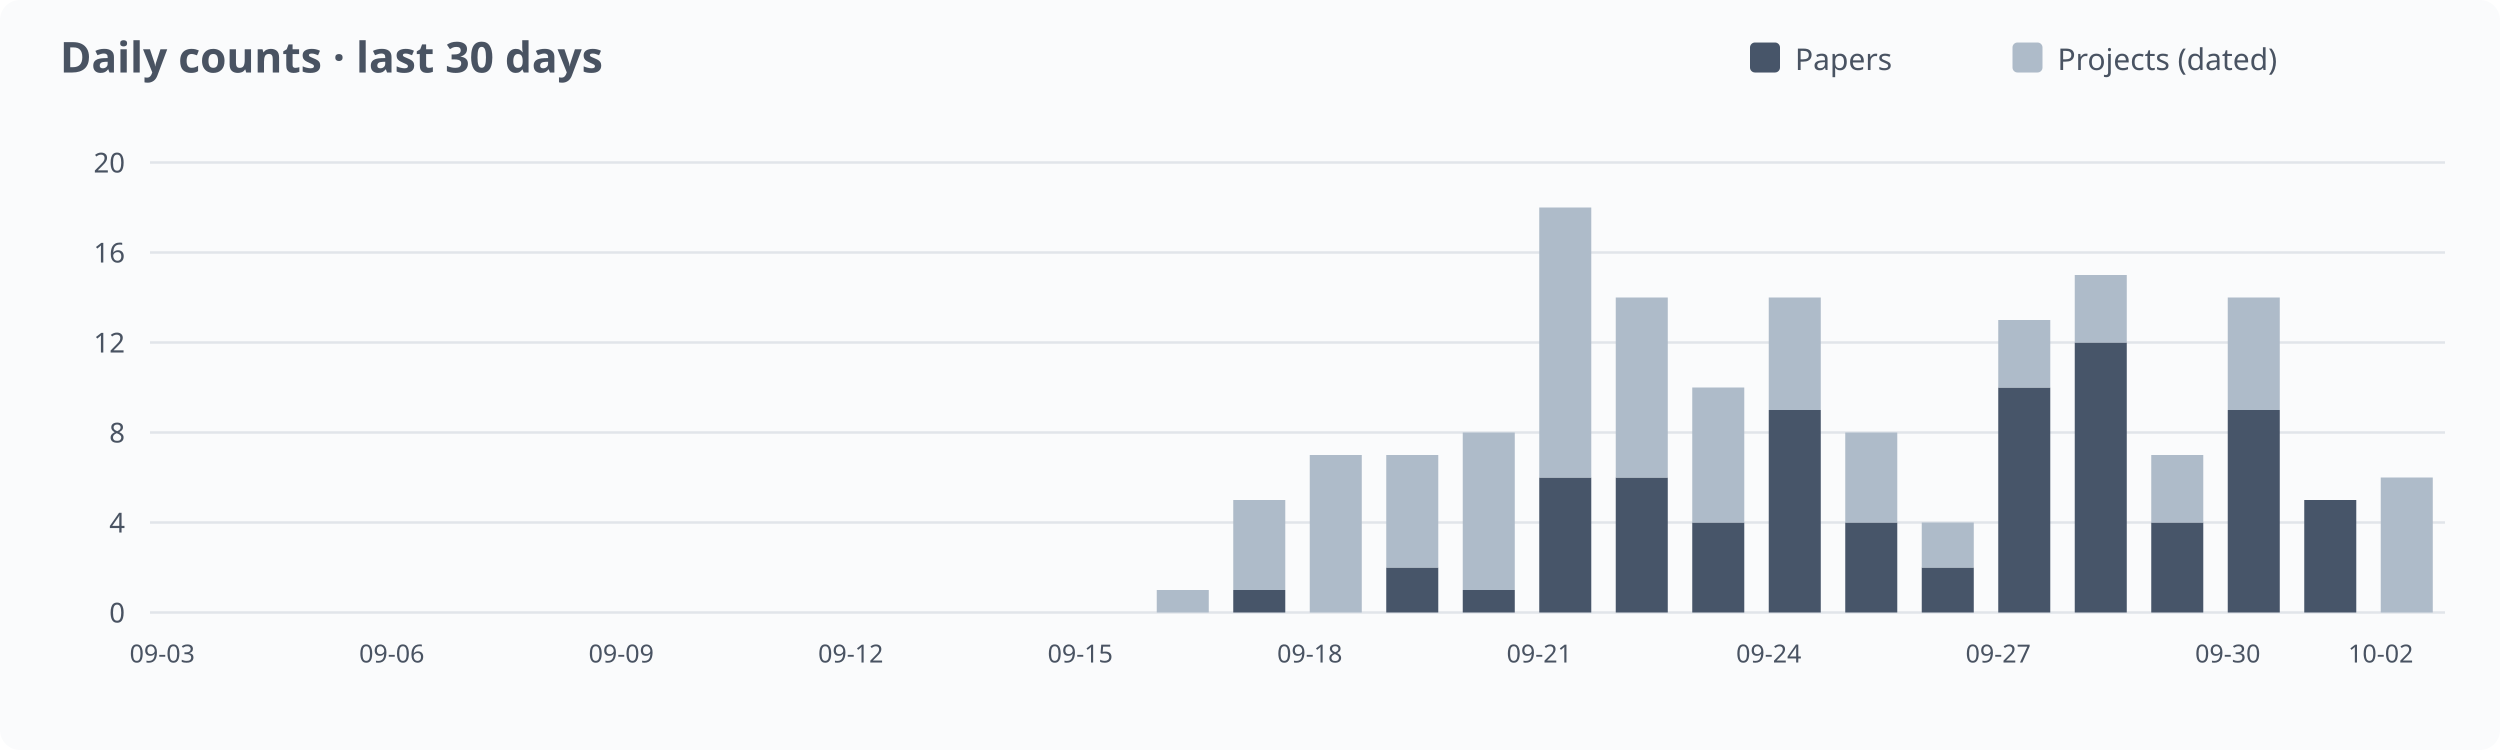
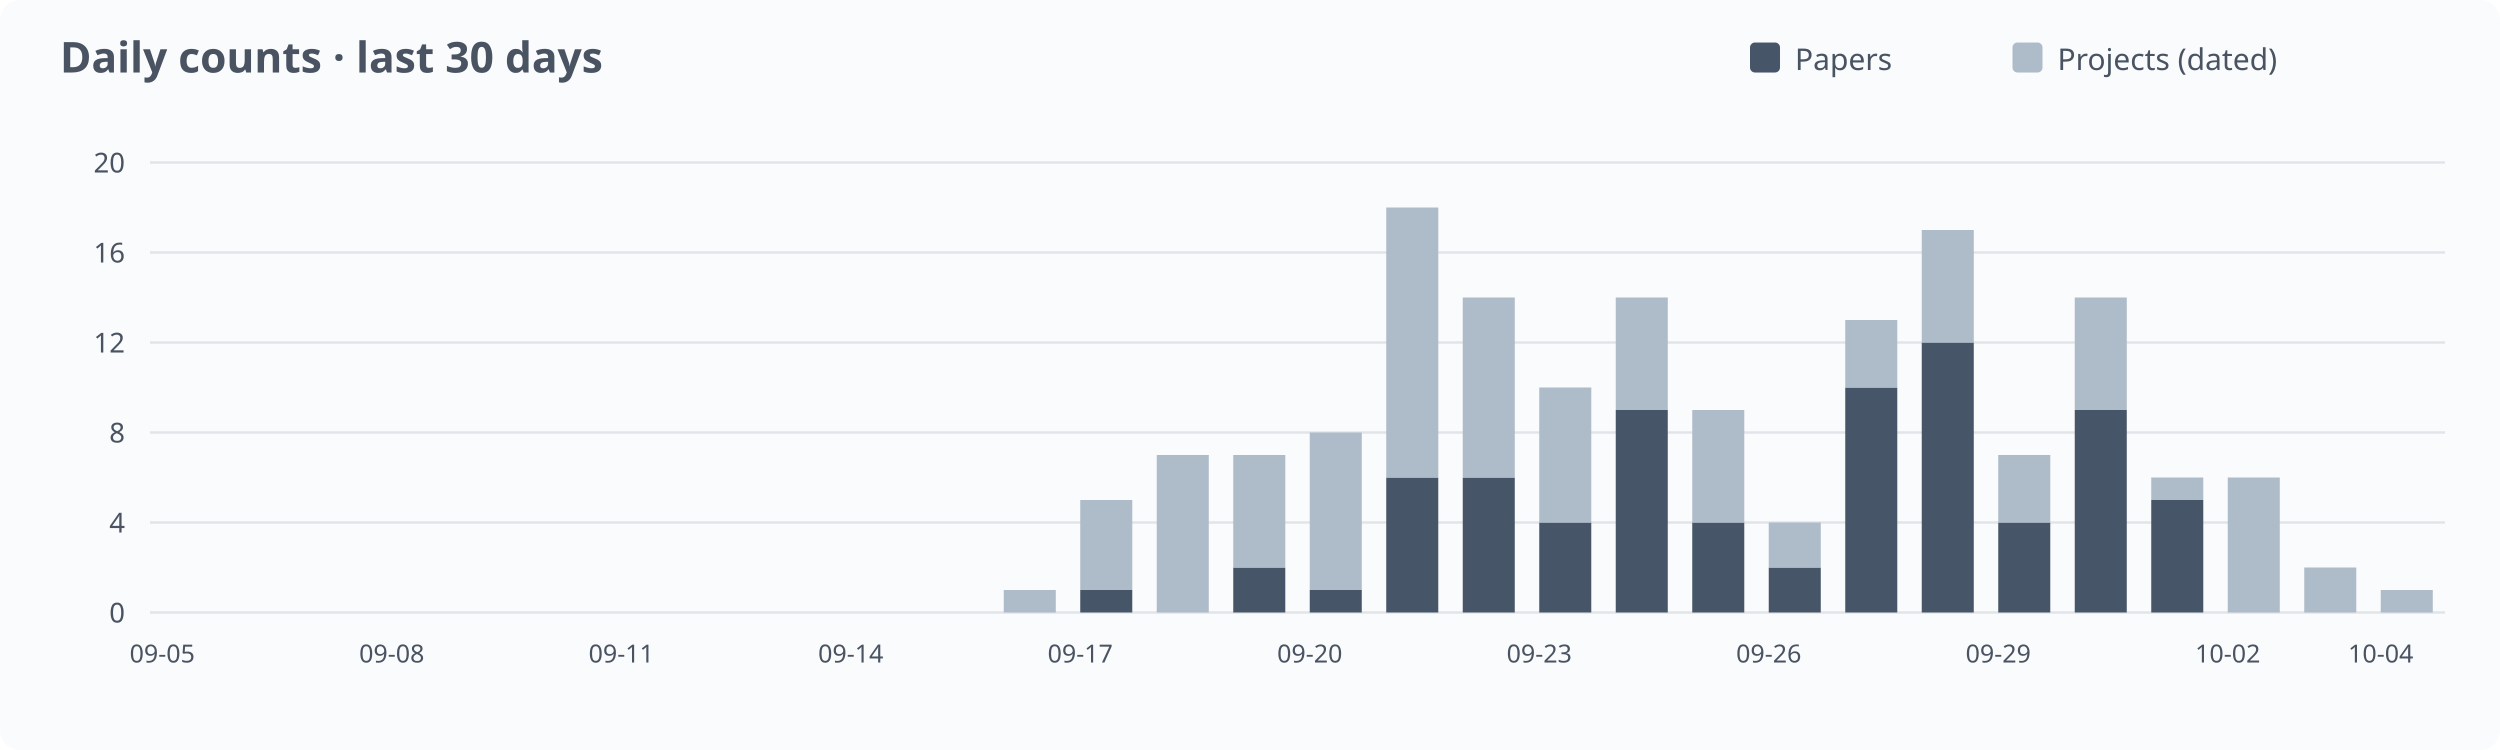
<svg xmlns="http://www.w3.org/2000/svg" width="1000" height="300" viewBox="0 0 1000 300" role="img" aria-labelledby="title desc">
  <rect width="100%" height="100%" rx="8" fill="#fafbfc" />
  <g font-family="system-ui,sans-serif" fill="#495362">
    <text x="24" y="29" font-size="17" font-weight="600">Daily counts · last 30 days</text>
    <rect x="700" y="17" width="12" height="12" rx="2" fill="#475569" />
    <text x="718" y="28" font-size="12">Papers</text>
    <rect x="805" y="17" width="12" height="12" rx="2" fill="#aebbc9" />
    <text x="823" y="28" font-size="12">Projects (dated)</text>
    <path d="M60 245.0H978" stroke="#e1e5ea" />
    <text x="50" y="249.0" text-anchor="end" font-size="11">0</text>
    <path d="M60 209.0H978" stroke="#e1e5ea" />
    <text x="50" y="213.0" text-anchor="end" font-size="11">4</text>
    <path d="M60 173.0H978" stroke="#e1e5ea" />
    <text x="50" y="177.0" text-anchor="end" font-size="11">8</text>
    <path d="M60 137.0H978" stroke="#e1e5ea" />
    <text x="50" y="141.0" text-anchor="end" font-size="11">12</text>
    <path d="M60 101.0H978" stroke="#e1e5ea" />
    <text x="50" y="105.0" text-anchor="end" font-size="11">16</text>
    <path d="M60 65.0H978" stroke="#e1e5ea" />
    <text x="50" y="69.0" text-anchor="end" font-size="11">20</text>
    <rect x="64.90" y="245.00" width="20.81" height="0.00" fill="#475569" />
    <rect x="64.90" y="245.00" width="20.81" height="0.00" fill="#aebbc9" />
-     <text x="64.90" y="265" text-anchor="middle" font-size="10">09-03</text>
+     <text x="64.90" y="265" text-anchor="middle" font-size="10">09-05</text>
    <rect x="95.50" y="245.00" width="20.81" height="0.00" fill="#475569" />
    <rect x="95.50" y="245.00" width="20.81" height="0.00" fill="#aebbc9" />
    <rect x="126.10" y="245.00" width="20.81" height="0.00" fill="#475569" />
    <rect x="126.10" y="245.00" width="20.81" height="0.00" fill="#aebbc9" />
    <rect x="156.70" y="245.00" width="20.81" height="0.00" fill="#475569" />
    <rect x="156.70" y="245.00" width="20.81" height="0.00" fill="#aebbc9" />
-     <text x="156.70" y="265" text-anchor="middle" font-size="10">09-06</text>
+     <text x="156.70" y="265" text-anchor="middle" font-size="10">09-08</text>
    <rect x="187.30" y="245.00" width="20.81" height="0.00" fill="#475569" />
    <rect x="187.30" y="245.00" width="20.81" height="0.00" fill="#aebbc9" />
    <rect x="217.90" y="245.00" width="20.81" height="0.00" fill="#475569" />
    <rect x="217.90" y="245.00" width="20.81" height="0.00" fill="#aebbc9" />
    <rect x="248.50" y="245.00" width="20.81" height="0.00" fill="#475569" />
    <rect x="248.50" y="245.00" width="20.81" height="0.00" fill="#aebbc9" />
-     <text x="248.50" y="265" text-anchor="middle" font-size="10">09-09</text>
+     <text x="248.50" y="265" text-anchor="middle" font-size="10">09-11</text>
    <rect x="279.10" y="245.00" width="20.81" height="0.00" fill="#475569" />
    <rect x="279.10" y="245.00" width="20.81" height="0.00" fill="#aebbc9" />
    <rect x="309.70" y="245.00" width="20.81" height="0.00" fill="#475569" />
    <rect x="309.70" y="245.00" width="20.81" height="0.00" fill="#aebbc9" />
    <rect x="340.30" y="245.00" width="20.81" height="0.00" fill="#475569" />
    <rect x="340.30" y="245.00" width="20.81" height="0.00" fill="#aebbc9" />
-     <text x="340.30" y="265" text-anchor="middle" font-size="10">09-12</text>
+     <text x="340.30" y="265" text-anchor="middle" font-size="10">09-14</text>
    <rect x="370.90" y="245.00" width="20.81" height="0.00" fill="#475569" />
    <rect x="370.90" y="245.00" width="20.81" height="0.00" fill="#aebbc9" />
    <rect x="401.50" y="245.00" width="20.81" height="0.00" fill="#475569" />
-     <rect x="401.50" y="245.00" width="20.81" height="0.00" fill="#aebbc9" />
-     <rect x="432.10" y="245.00" width="20.81" height="0.00" fill="#475569" />
-     <rect x="432.10" y="245.00" width="20.81" height="0.00" fill="#aebbc9" />
-     <text x="432.10" y="265" text-anchor="middle" font-size="10">09-15</text>
+     <rect x="401.50" y="236.00" width="20.81" height="9.00" fill="#aebbc9" />
+     <rect x="432.10" y="236.00" width="20.81" height="9.00" fill="#475569" />
+     <rect x="432.10" y="200.00" width="20.81" height="36.00" fill="#aebbc9" />
+     <text x="432.10" y="265" text-anchor="middle" font-size="10">09-17</text>
    <rect x="462.70" y="245.00" width="20.81" height="0.00" fill="#475569" />
-     <rect x="462.70" y="236.00" width="20.81" height="9.00" fill="#aebbc9" />
-     <rect x="493.30" y="236.00" width="20.81" height="9.00" fill="#475569" />
-     <rect x="493.30" y="200.00" width="20.81" height="36.00" fill="#aebbc9" />
-     <rect x="523.90" y="245.00" width="20.81" height="0.00" fill="#475569" />
-     <rect x="523.90" y="182.00" width="20.81" height="63.00" fill="#aebbc9" />
-     <text x="523.90" y="265" text-anchor="middle" font-size="10">09-18</text>
-     <rect x="554.50" y="227.00" width="20.81" height="18.00" fill="#475569" />
-     <rect x="554.50" y="182.00" width="20.81" height="45.00" fill="#aebbc9" />
-     <rect x="585.10" y="236.00" width="20.81" height="9.00" fill="#475569" />
-     <rect x="585.10" y="173.00" width="20.81" height="63.00" fill="#aebbc9" />
-     <rect x="615.70" y="191.00" width="20.81" height="54.00" fill="#475569" />
-     <rect x="615.70" y="83.00" width="20.81" height="108.00" fill="#aebbc9" />
-     <text x="615.70" y="265" text-anchor="middle" font-size="10">09-21</text>
-     <rect x="646.30" y="191.00" width="20.81" height="54.00" fill="#475569" />
-     <rect x="646.30" y="119.00" width="20.81" height="72.00" fill="#aebbc9" />
+     <rect x="462.70" y="182.00" width="20.81" height="63.00" fill="#aebbc9" />
+     <rect x="493.30" y="227.00" width="20.81" height="18.00" fill="#475569" />
+     <rect x="493.30" y="182.00" width="20.81" height="45.00" fill="#aebbc9" />
+     <rect x="523.90" y="236.00" width="20.81" height="9.00" fill="#475569" />
+     <rect x="523.90" y="173.00" width="20.81" height="63.00" fill="#aebbc9" />
+     <text x="523.90" y="265" text-anchor="middle" font-size="10">09-20</text>
+     <rect x="554.50" y="191.00" width="20.81" height="54.00" fill="#475569" />
+     <rect x="554.50" y="83.00" width="20.81" height="108.00" fill="#aebbc9" />
+     <rect x="585.10" y="191.00" width="20.81" height="54.00" fill="#475569" />
+     <rect x="585.10" y="119.00" width="20.81" height="72.00" fill="#aebbc9" />
+     <rect x="615.70" y="209.00" width="20.81" height="36.00" fill="#475569" />
+     <rect x="615.70" y="155.00" width="20.81" height="54.00" fill="#aebbc9" />
+     <text x="615.70" y="265" text-anchor="middle" font-size="10">09-23</text>
+     <rect x="646.30" y="164.00" width="20.81" height="81.00" fill="#475569" />
+     <rect x="646.30" y="119.00" width="20.81" height="45.00" fill="#aebbc9" />
    <rect x="676.90" y="209.00" width="20.81" height="36.00" fill="#475569" />
-     <rect x="676.90" y="155.00" width="20.81" height="54.00" fill="#aebbc9" />
-     <rect x="707.50" y="164.00" width="20.81" height="81.00" fill="#475569" />
-     <rect x="707.50" y="119.00" width="20.81" height="45.00" fill="#aebbc9" />
-     <text x="707.50" y="265" text-anchor="middle" font-size="10">09-24</text>
-     <rect x="738.10" y="209.00" width="20.81" height="36.00" fill="#475569" />
-     <rect x="738.10" y="173.00" width="20.81" height="36.00" fill="#aebbc9" />
-     <rect x="768.70" y="227.00" width="20.81" height="18.00" fill="#475569" />
-     <rect x="768.70" y="209.00" width="20.81" height="18.00" fill="#aebbc9" />
-     <rect x="799.30" y="155.00" width="20.81" height="90.00" fill="#475569" />
-     <rect x="799.30" y="128.00" width="20.81" height="27.00" fill="#aebbc9" />
-     <text x="799.30" y="265" text-anchor="middle" font-size="10">09-27</text>
-     <rect x="829.90" y="137.00" width="20.81" height="108.00" fill="#475569" />
-     <rect x="829.90" y="110.00" width="20.81" height="27.00" fill="#aebbc9" />
-     <rect x="860.50" y="209.00" width="20.81" height="36.00" fill="#475569" />
-     <rect x="860.50" y="182.00" width="20.81" height="27.00" fill="#aebbc9" />
-     <rect x="891.10" y="164.00" width="20.81" height="81.00" fill="#475569" />
-     <rect x="891.10" y="119.00" width="20.81" height="45.00" fill="#aebbc9" />
-     <text x="891.10" y="265" text-anchor="middle" font-size="10">09-30</text>
-     <rect x="921.70" y="200.00" width="20.81" height="45.00" fill="#475569" />
-     <rect x="921.70" y="200.00" width="20.81" height="0.00" fill="#aebbc9" />
+     <rect x="676.90" y="164.00" width="20.81" height="45.00" fill="#aebbc9" />
+     <rect x="707.50" y="227.00" width="20.81" height="18.00" fill="#475569" />
+     <rect x="707.50" y="209.00" width="20.81" height="18.00" fill="#aebbc9" />
+     <text x="707.50" y="265" text-anchor="middle" font-size="10">09-26</text>
+     <rect x="738.10" y="155.00" width="20.81" height="90.00" fill="#475569" />
+     <rect x="738.10" y="128.00" width="20.81" height="27.00" fill="#aebbc9" />
+     <rect x="768.70" y="137.00" width="20.81" height="108.00" fill="#475569" />
+     <rect x="768.70" y="92.00" width="20.81" height="45.00" fill="#aebbc9" />
+     <rect x="799.30" y="209.00" width="20.81" height="36.00" fill="#475569" />
+     <rect x="799.30" y="182.00" width="20.81" height="27.00" fill="#aebbc9" />
+     <text x="799.30" y="265" text-anchor="middle" font-size="10">09-29</text>
+     <rect x="829.90" y="164.00" width="20.81" height="81.00" fill="#475569" />
+     <rect x="829.90" y="119.00" width="20.81" height="45.00" fill="#aebbc9" />
+     <rect x="860.50" y="200.00" width="20.81" height="45.00" fill="#475569" />
+     <rect x="860.50" y="191.00" width="20.81" height="9.00" fill="#aebbc9" />
+     <rect x="891.10" y="245.00" width="20.81" height="0.00" fill="#475569" />
+     <rect x="891.10" y="191.00" width="20.81" height="54.00" fill="#aebbc9" />
+     <text x="891.10" y="265" text-anchor="middle" font-size="10">10-02</text>
+     <rect x="921.70" y="245.00" width="20.81" height="0.00" fill="#475569" />
+     <rect x="921.70" y="227.00" width="20.81" height="18.00" fill="#aebbc9" />
    <rect x="952.30" y="245.00" width="20.81" height="0.00" fill="#475569" />
-     <rect x="952.30" y="191.00" width="20.81" height="54.00" fill="#aebbc9" />
-     <text x="952.30" y="265" text-anchor="middle" font-size="10">10-02</text>
+     <rect x="952.30" y="236.00" width="20.81" height="9.00" fill="#aebbc9" />
+     <text x="952.30" y="265" text-anchor="middle" font-size="10">10-04</text>
  </g>
</svg>
